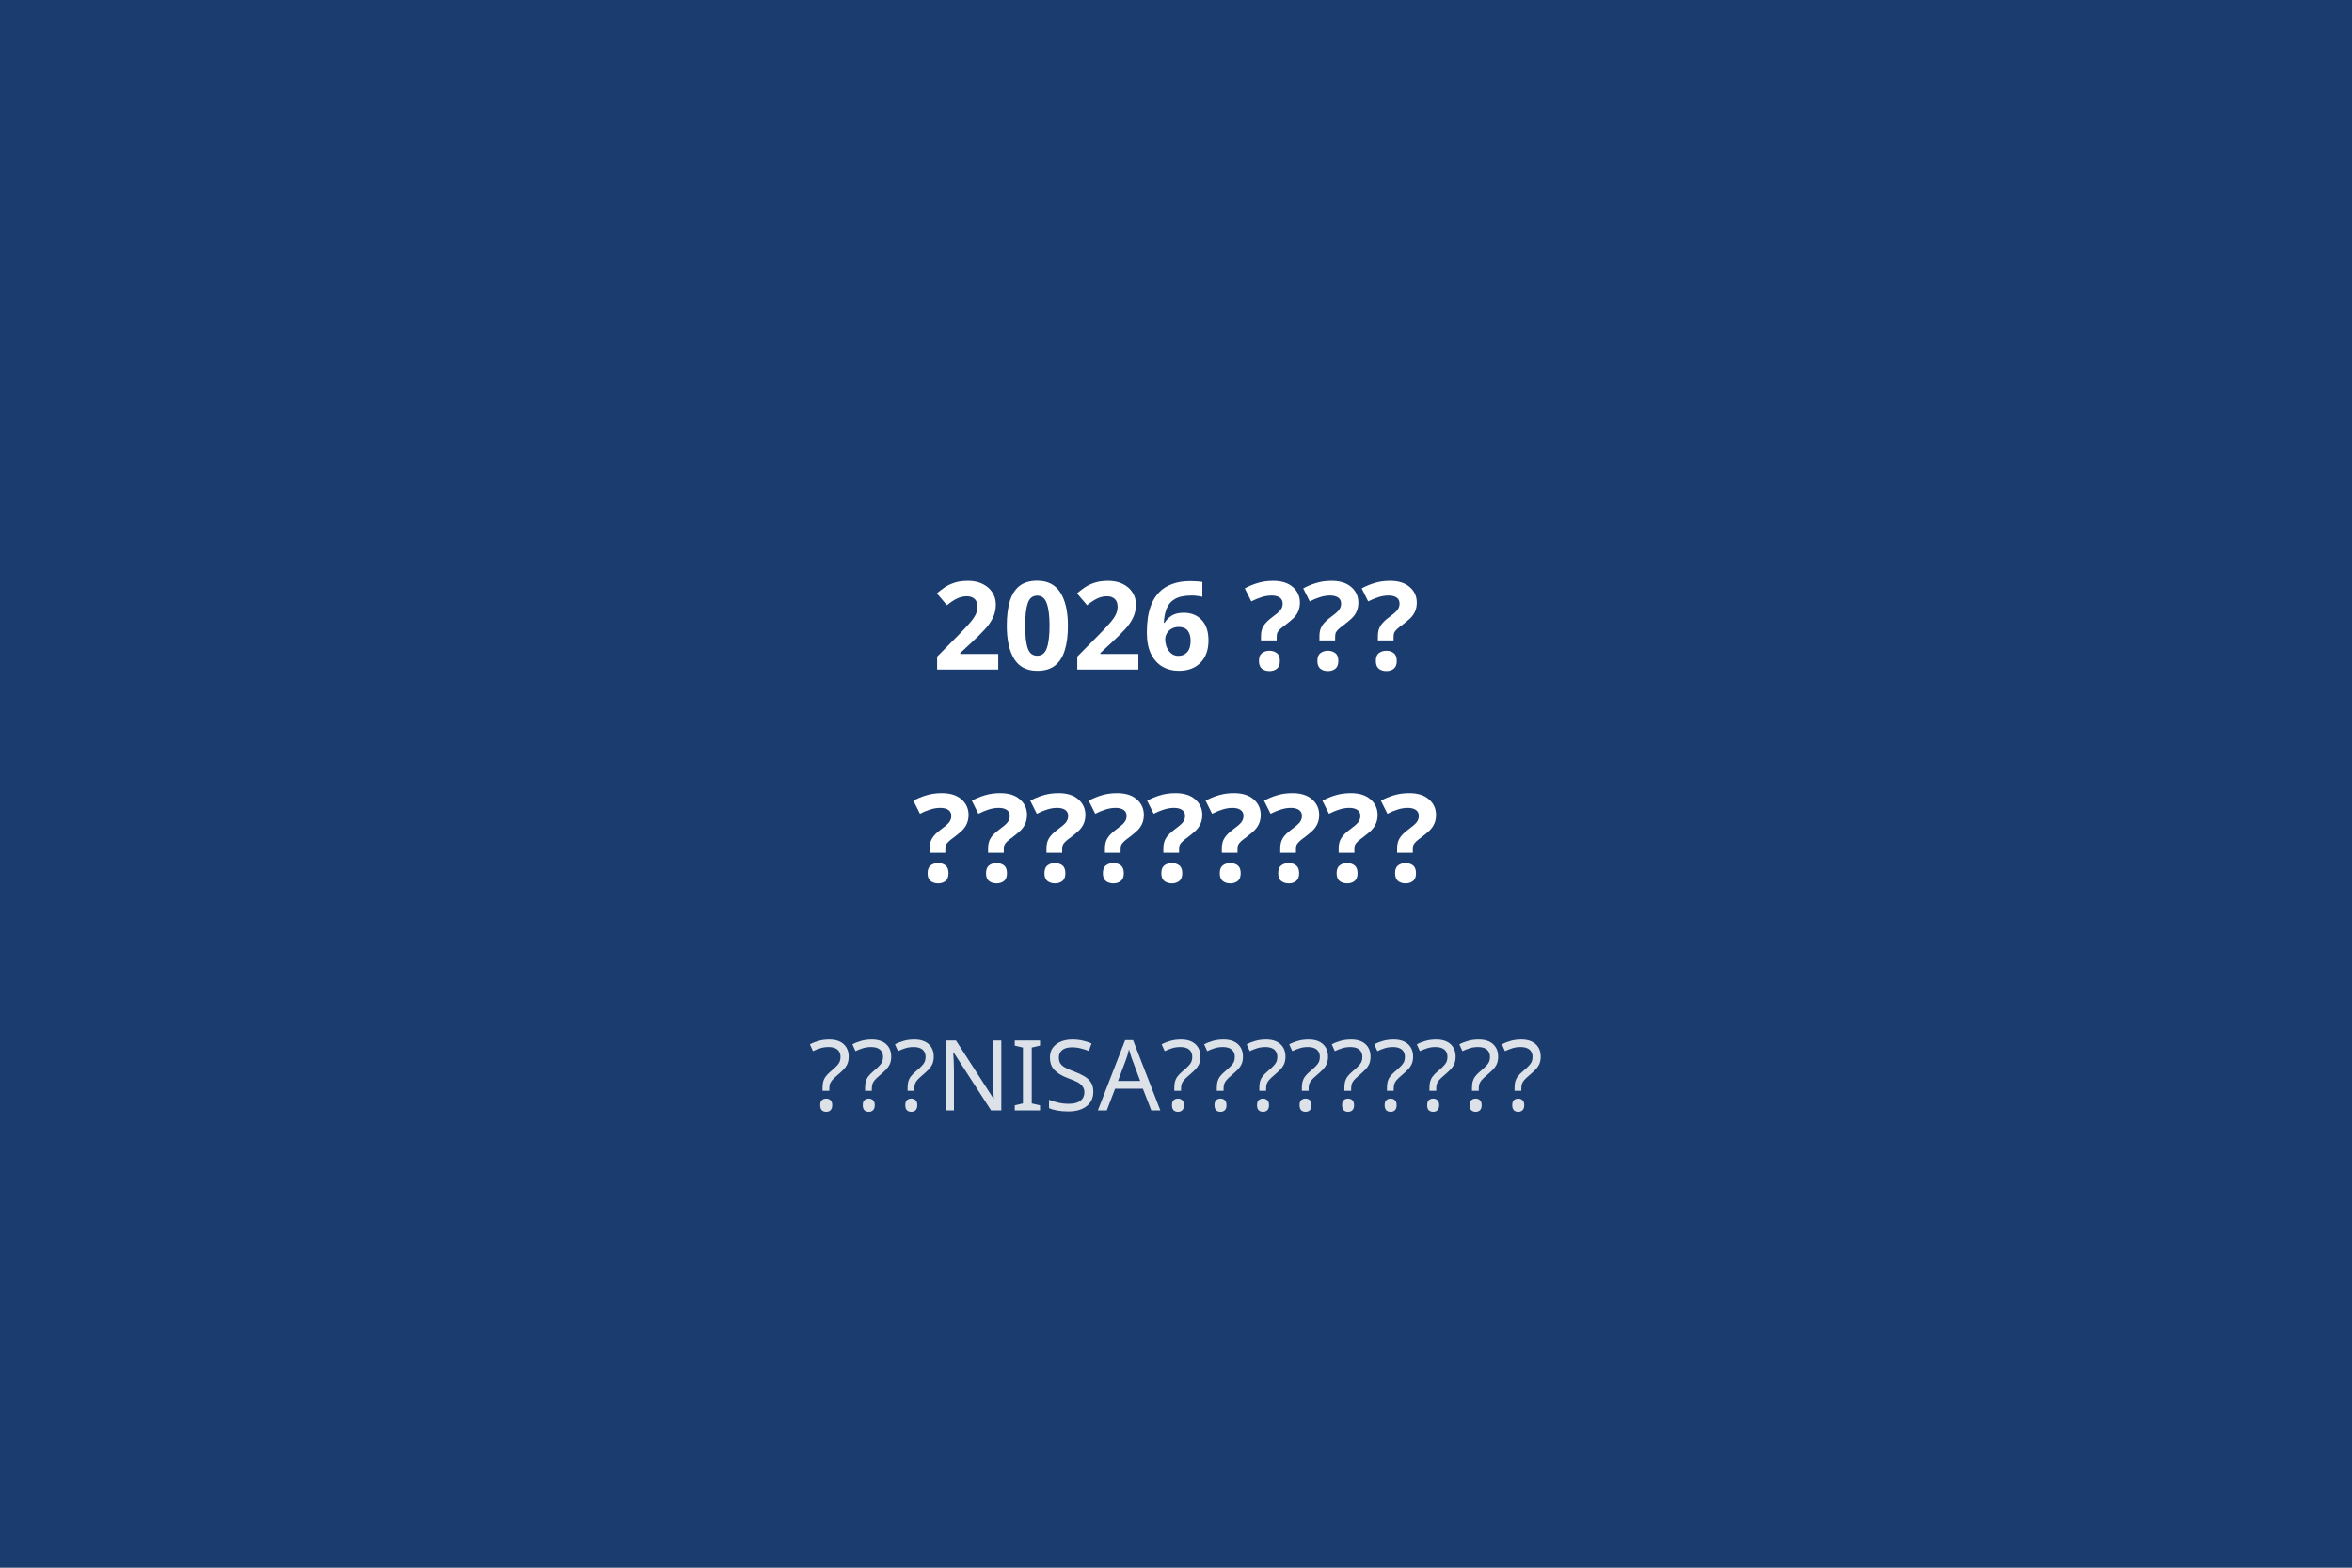
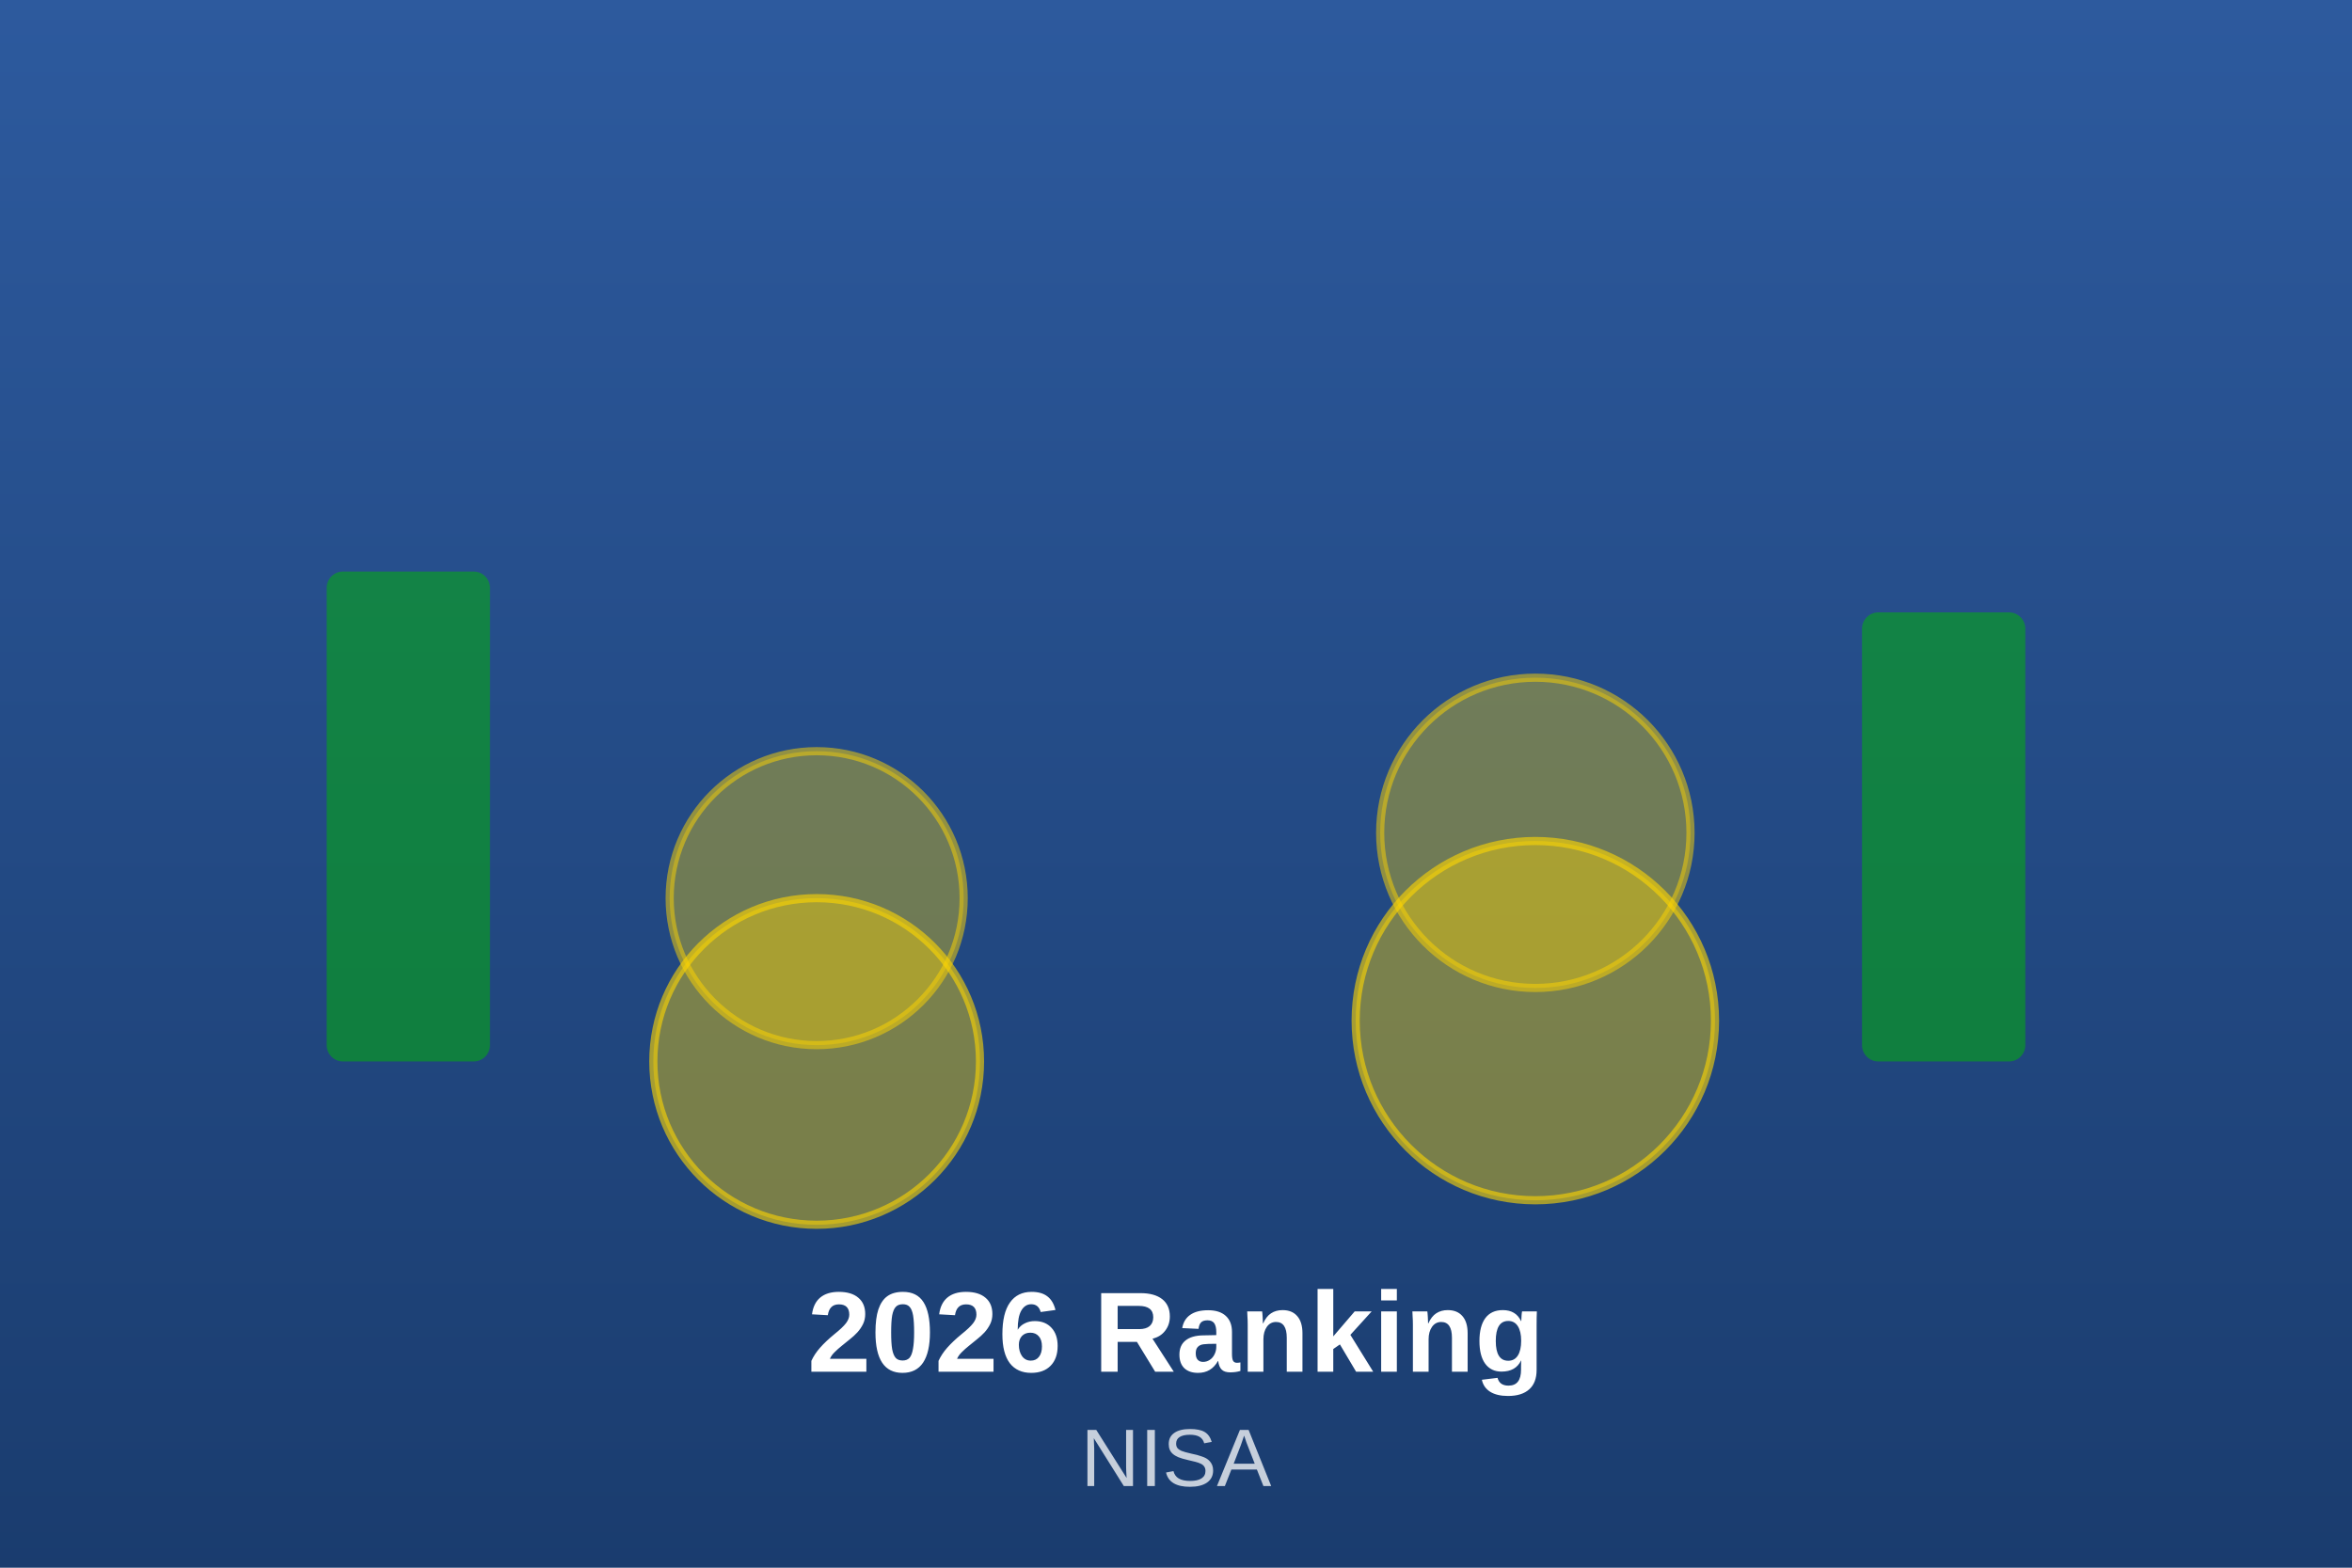
<svg xmlns="http://www.w3.org/2000/svg" width="288" height="192" viewBox="0 0 288 192">
-   <rect fill="#1a3c6e" width="288" height="192" />
-   <text x="144" y="82" fill="white" font-family="Meiryo, Hiragino Sans, Yu Gothic, sans-serif" font-size="15" text-anchor="middle" font-weight="bold">2026 ???</text>
-   <text x="144" y="108" fill="white" font-family="Meiryo, Hiragino Sans, Yu Gothic, sans-serif" font-size="15" text-anchor="middle" font-weight="bold">?????????</text>
-   <text x="144" y="136" fill="rgba(255,255,255,0.85)" font-family="Meiryo, Hiragino Sans, Yu Gothic, sans-serif" font-size="12" text-anchor="middle">???NISA?????????</text>
+   <defs>
+     <linearGradient id="bg9" x1="0%" y1="100%" x2="0%" y2="0%">
+       <stop offset="0%" style="stop-color:#1a3c6e" />
+       <stop offset="100%" style="stop-color:#2d5a9e" />
+     </linearGradient>
+   </defs>
+   <rect width="288" height="192" fill="url(#bg9)" />
+   <circle cx="100" cy="130" r="20" fill="rgba(255,215,0,0.4)" stroke="rgba(255,215,0,0.6)" stroke-width="1" />
+   <circle cx="100" cy="110" r="18" fill="rgba(255,215,0,0.35)" stroke="rgba(255,215,0,0.5)" stroke-width="1" />
+   <circle cx="188" cy="125" r="22" fill="rgba(255,215,0,0.4)" stroke="rgba(255,215,0,0.6)" stroke-width="1" />
+   <circle cx="188" cy="102" r="19" fill="rgba(255,215,0,0.35)" stroke="rgba(255,215,0,0.5)" stroke-width="1" />
+   <rect x="40" y="70" width="20" height="60" fill="rgba(0,185,0,0.5)" rx="2" />
+   <rect x="228" y="75" width="20" height="55" fill="rgba(0,185,0,0.5)" rx="2" />
+   <text x="144" y="168" fill="white" font-family="Arial,sans-serif" font-size="14" font-weight="bold" text-anchor="middle">2026 Ranking</text>
+   <text x="144" y="182" fill="rgba(255,255,255,0.75)" font-family="Arial,sans-serif" font-size="10" text-anchor="middle">NISA</text>
</svg>
